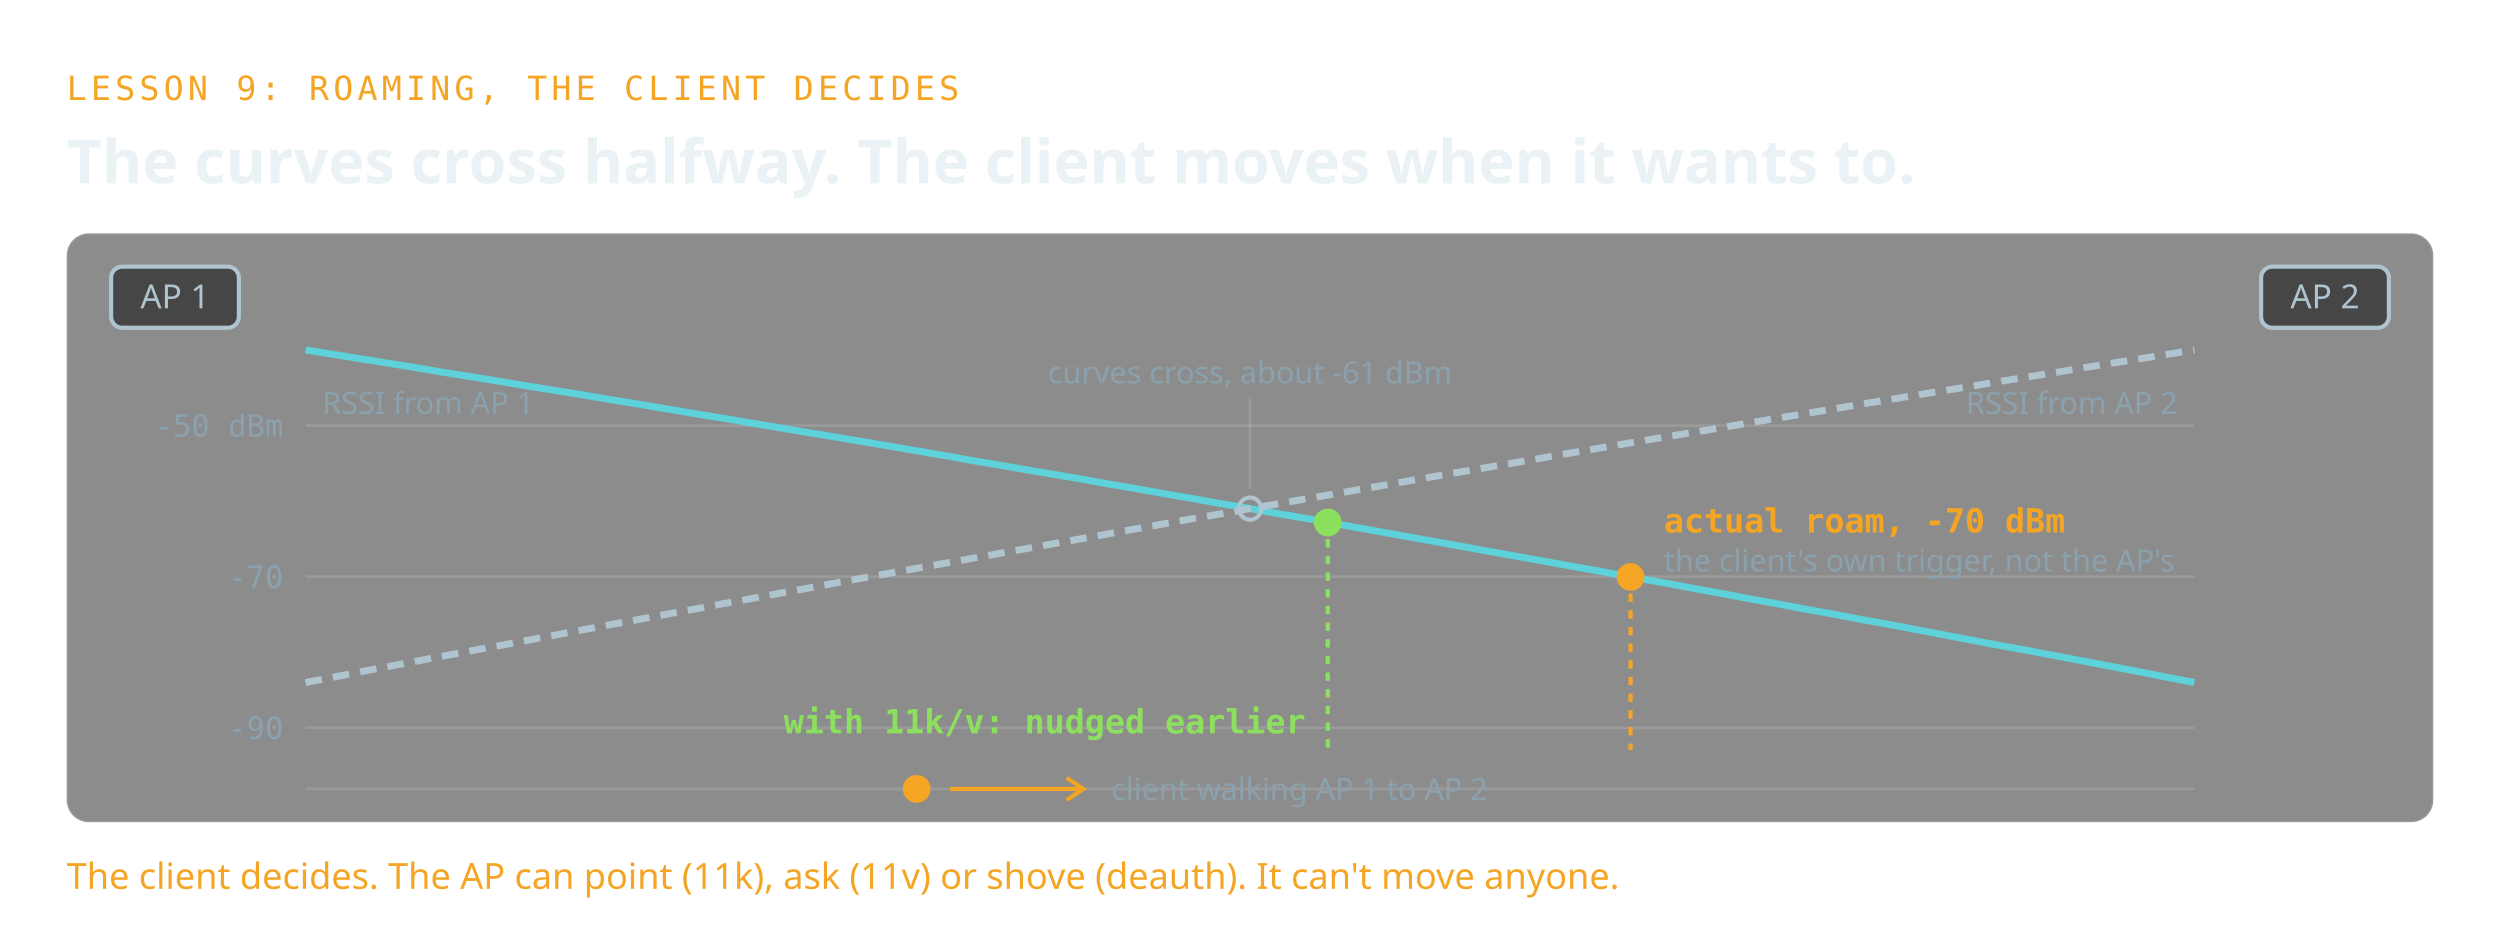
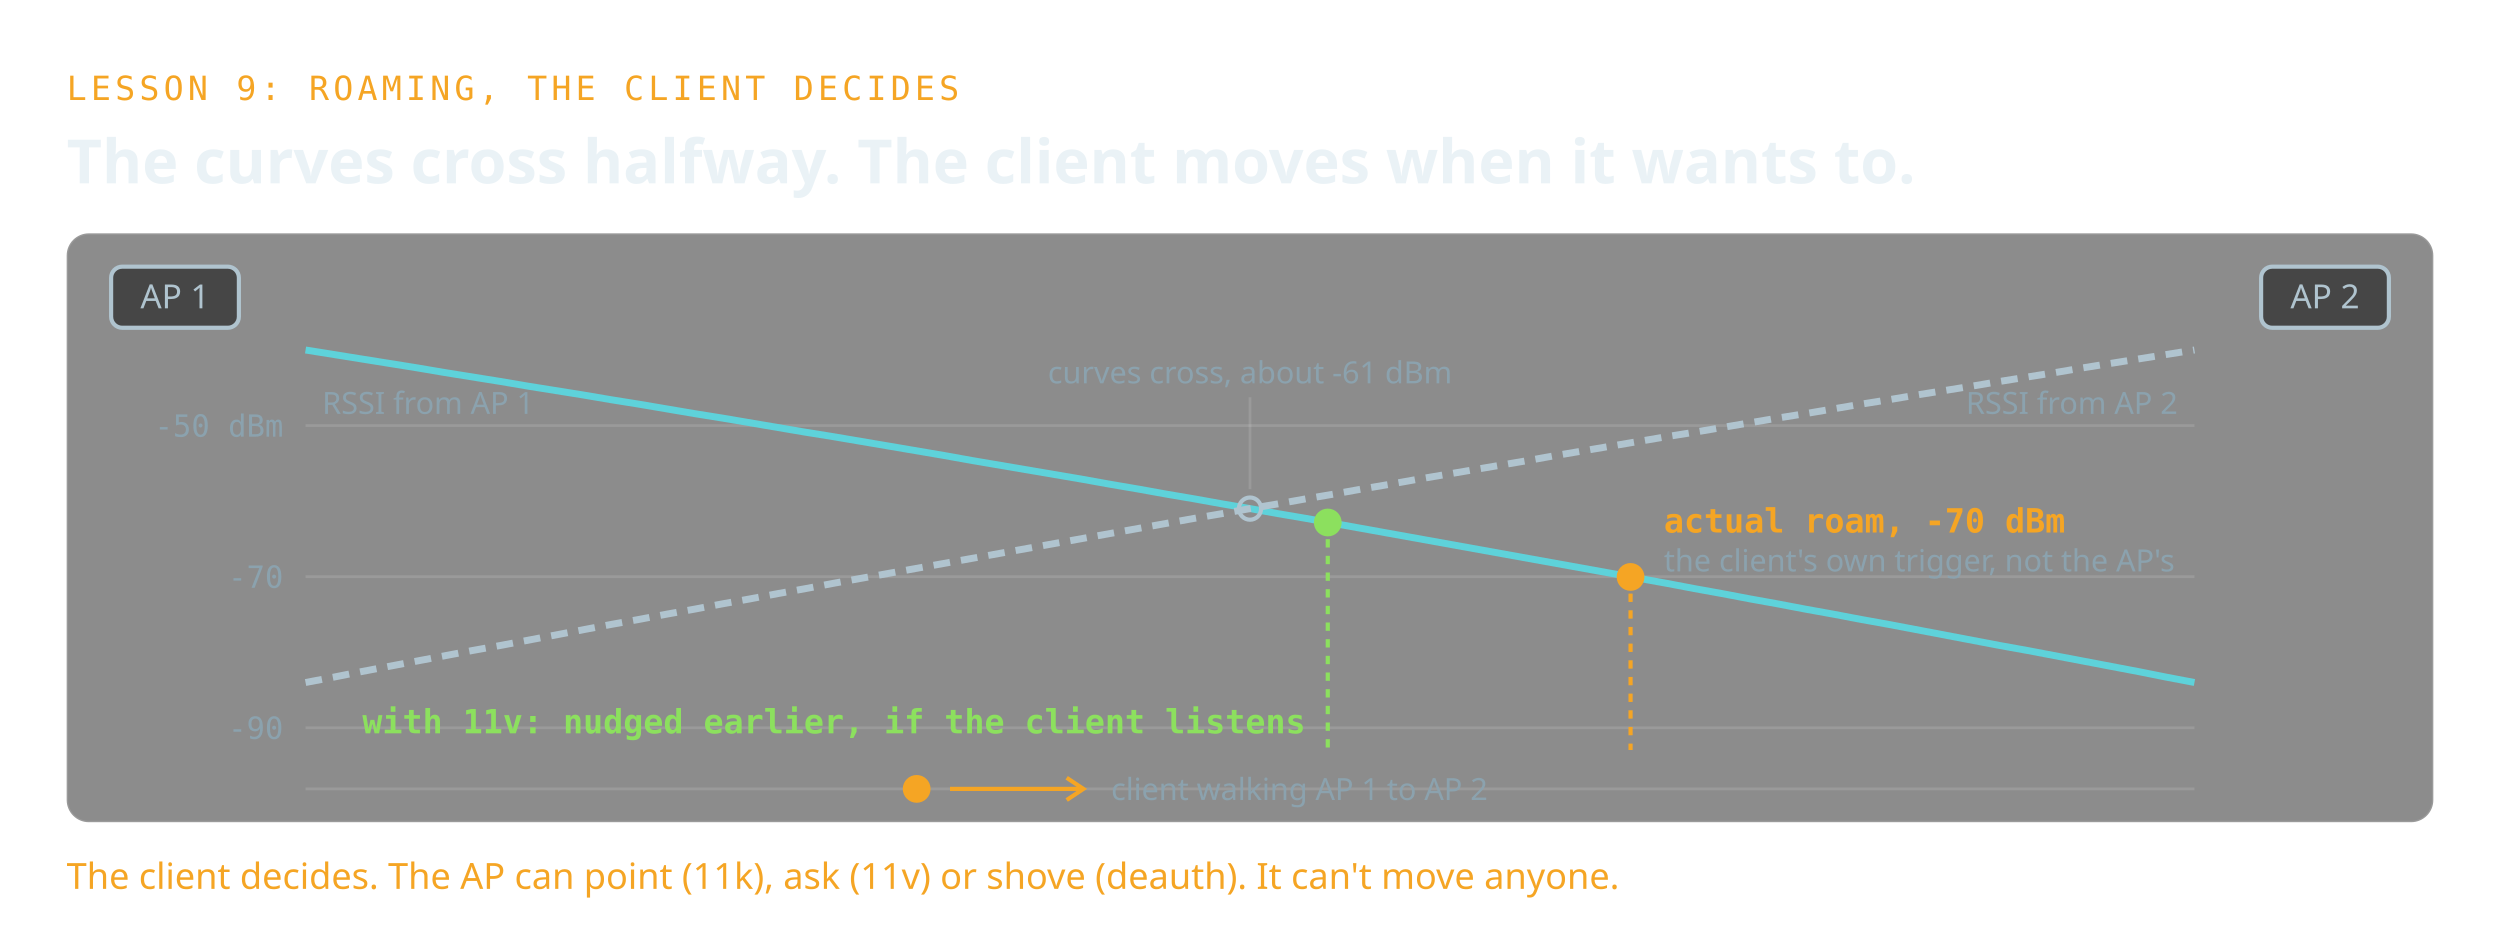
<svg xmlns="http://www.w3.org/2000/svg" viewBox="0 0 900 340" role="img" aria-label="Lesson 9: Roaming, the client decides. A corridor with AP 1 on the left and AP 2 on the right. Two RSSI curves, one from each AP, cross in the middle at about -61 dBm. The client's actual roam point is marked later, where AP 1 has fallen to -70 dBm, the sticky roam. A second mark shows where 802.11k and 802.11v can pull the roam earlier. Caption: the client decides; the AP can point, ask or shove, but it can't move anyone.">
  <defs>
    <style>
      .eb { font-family: 'JetBrains Mono', monospace; font-size: 12px; letter-spacing: 1.5px; fill: #F5A524; }
      .hl { font-family: 'Instrument Sans', sans-serif; font-size: 22px; font-weight: 600; fill: #EAF2F6; }
      .t  { font-family: 'Instrument Sans', sans-serif; font-size: 12px; fill: #B0C4CF; }
      .ts { font-family: 'Instrument Sans', sans-serif; font-size: 11px; fill: #8BA2AE; }
      .m  { font-family: 'JetBrains Mono', monospace; font-size: 11px; fill: #8BA2AE; }
      .mo { font-family: 'JetBrains Mono', monospace; font-size: 12px; fill: #F5A524; font-weight: 600; }
      .mg { font-family: 'JetBrains Mono', monospace; font-size: 12px; fill: #8CE05E; font-weight: 600; }
      .cap { font-family: 'Instrument Sans', sans-serif; font-size: 13px; fill: #F5A524; }
      .box { fill: rgba(0,0,0,0.45); stroke: rgba(255,255,255,0.12); stroke-width: 1; }
      .grid { stroke: rgba(255,255,255,0.12); stroke-width: 1; }
      .c1 { fill: none; stroke: #5ED2DA; stroke-width: 2.5; }
      .c2 { fill: none; stroke: #B0C4CF; stroke-width: 2.5; stroke-dasharray: 6 4; }
      .vo { stroke: #F5A524; stroke-width: 1.5; stroke-dasharray: 3 3; }
      .vg { stroke: #8CE05E; stroke-width: 1.5; stroke-dasharray: 3 3; }
      .ap { fill: rgba(0,0,0,0.5); stroke: #B0C4CF; stroke-width: 1.5; }
    </style>
  </defs>
  <text x="24" y="36" class="eb">LESSON 9: ROAMING, THE CLIENT DECIDES</text>
  <text x="24" y="66" class="hl">The curves cross halfway. The client moves when it wants to.</text>
  <rect x="24" y="84" width="852" height="212" rx="8" class="box" />
  <rect x="40" y="96" width="46" height="22" rx="4" class="ap" />
  <text x="63" y="111" text-anchor="middle" class="t">AP 1</text>
  <rect x="814" y="96" width="46" height="22" rx="4" class="ap" />
  <text x="837" y="111" text-anchor="middle" class="t">AP 2</text>
  <line x1="110" y1="153.2" x2="790" y2="153.2" class="grid" />
  <line x1="110" y1="207.6" x2="790" y2="207.6" class="grid" />
  <line x1="110" y1="262.0" x2="790" y2="262.0" class="grid" />
  <text x="102" y="157.2" text-anchor="end" class="m">-50 dBm</text>
  <text x="102" y="211.6" text-anchor="end" class="m">-70</text>
  <text x="102" y="266.0" text-anchor="end" class="m">-90</text>
  <path d="M110.0,126.0 L120.0,127.6 L130.0,129.2 L140.0,130.8 L150.0,132.4 L160.0,134.1 L170.0,135.7 L180.0,137.3 L190.0,139.0 L200.0,140.6 L210.0,142.2 L220.0,143.9 L230.0,145.5 L240.0,147.2 L250.0,148.9 L260.0,150.5 L270.0,152.2 L280.0,153.9 L290.0,155.6 L300.0,157.2 L310.0,158.9 L320.0,160.6 L330.0,162.3 L340.0,164.0 L350.0,165.8 L360.0,167.5 L370.0,169.2 L380.0,170.9 L390.0,172.6 L400.0,174.4 L410.0,176.1 L420.0,177.9 L430.0,179.6 L440.0,181.4 L450.0,183.1 L460.0,184.9 L470.0,186.6 L480.0,188.4 L490.0,190.2 L500.0,192.0 L510.0,193.8 L520.0,195.6 L530.0,197.4 L540.0,199.2 L550.0,201.0 L560.0,202.8 L570.0,204.6 L580.0,206.4 L590.0,208.2 L600.0,210.0 L610.0,211.9 L620.0,213.7 L630.0,215.6 L640.0,217.4 L650.0,219.3 L660.0,221.1 L670.0,223.0 L680.0,224.8 L690.0,226.7 L700.0,228.6 L710.0,230.5 L720.0,232.4 L730.0,234.2 L740.0,236.1 L750.0,238.0 L760.0,239.9 L770.0,241.8 L780.0,243.8 L790.0,245.7" class="c1" />
  <path d="M110.0,245.7 L120.0,243.8 L130.0,241.8 L140.0,239.9 L150.0,238.0 L160.0,236.1 L170.0,234.2 L180.0,232.4 L190.0,230.5 L200.0,228.6 L210.0,226.7 L220.0,224.8 L230.0,223.0 L240.0,221.1 L250.0,219.3 L260.0,217.4 L270.0,215.6 L280.0,213.7 L290.0,211.9 L300.0,210.0 L310.0,208.2 L320.0,206.4 L330.0,204.6 L340.0,202.8 L350.0,201.0 L360.0,199.2 L370.0,197.4 L380.0,195.6 L390.0,193.8 L400.0,192.0 L410.0,190.2 L420.0,188.4 L430.0,186.6 L440.0,184.9 L450.0,183.1 L460.0,181.4 L470.0,179.6 L480.0,177.9 L490.0,176.1 L500.0,174.4 L510.0,172.6 L520.0,170.9 L530.0,169.2 L540.0,167.5 L550.0,165.8 L560.0,164.0 L570.0,162.3 L580.0,160.6 L590.0,158.9 L600.0,157.2 L610.0,155.6 L620.0,153.9 L630.0,152.2 L640.0,150.5 L650.0,148.9 L660.0,147.2 L670.0,145.5 L680.0,143.9 L690.0,142.2 L700.0,140.6 L710.0,139.0 L720.0,137.3 L730.0,135.7 L740.0,134.1 L750.0,132.4 L760.0,130.8 L770.0,129.2 L780.0,127.6 L790.0,126.0" class="c2" />
  <text x="116" y="149.0" class="ts" fill="#5ED2DA">RSSI from AP 1</text>
  <text x="784" y="149.0" text-anchor="end" class="ts">RSSI from AP 2</text>
  <circle cx="450.0" cy="183.1" r="4" fill="none" stroke="#B0C4CF" stroke-width="1.5" />
  <text x="450.0" y="138" text-anchor="middle" class="ts">curves cross, about -61 dBm</text>
  <line x1="450.0" y1="143" x2="450.0" y2="176.1" class="grid" />
  <line x1="478.0" y1="188.1" x2="478.0" y2="270" class="vg" />
  <circle cx="478.0" cy="188.1" r="5" fill="#8CE05E" />
-   <text x="470.0" y="264" text-anchor="end" class="mg">with 11k/v: nudged earlier</text>
+   <text x="470.0" y="264" text-anchor="end" class="mg">with 11v: nudged earlier, if the client listens</text>
  <line x1="587" y1="207.7" x2="587" y2="270" class="vo" />
  <circle cx="587" cy="207.7" r="5" fill="#F5A524" />
  <text x="599" y="191.7" class="mo">actual roam, -70 dBm</text>
  <text x="599" y="205.7" class="ts">the client's own trigger, not the AP's</text>
  <line x1="110" y1="284" x2="790" y2="284" class="grid" />
  <circle cx="330.0" cy="284" r="5" fill="#F5A524" />
  <path d="M342.0,284 L390.0,284" stroke="#F5A524" stroke-width="1.5" />
  <path d="M384.0,280 L390.0,284 L384.0,288" fill="none" stroke="#F5A524" stroke-width="1.5" />
  <text x="400.0" y="288" class="ts">client walking AP 1 to AP 2</text>
  <text x="24" y="320" class="cap">The client decides. The AP can point (11k), ask (11v) or shove (deauth). It can't move anyone.</text>
</svg>
